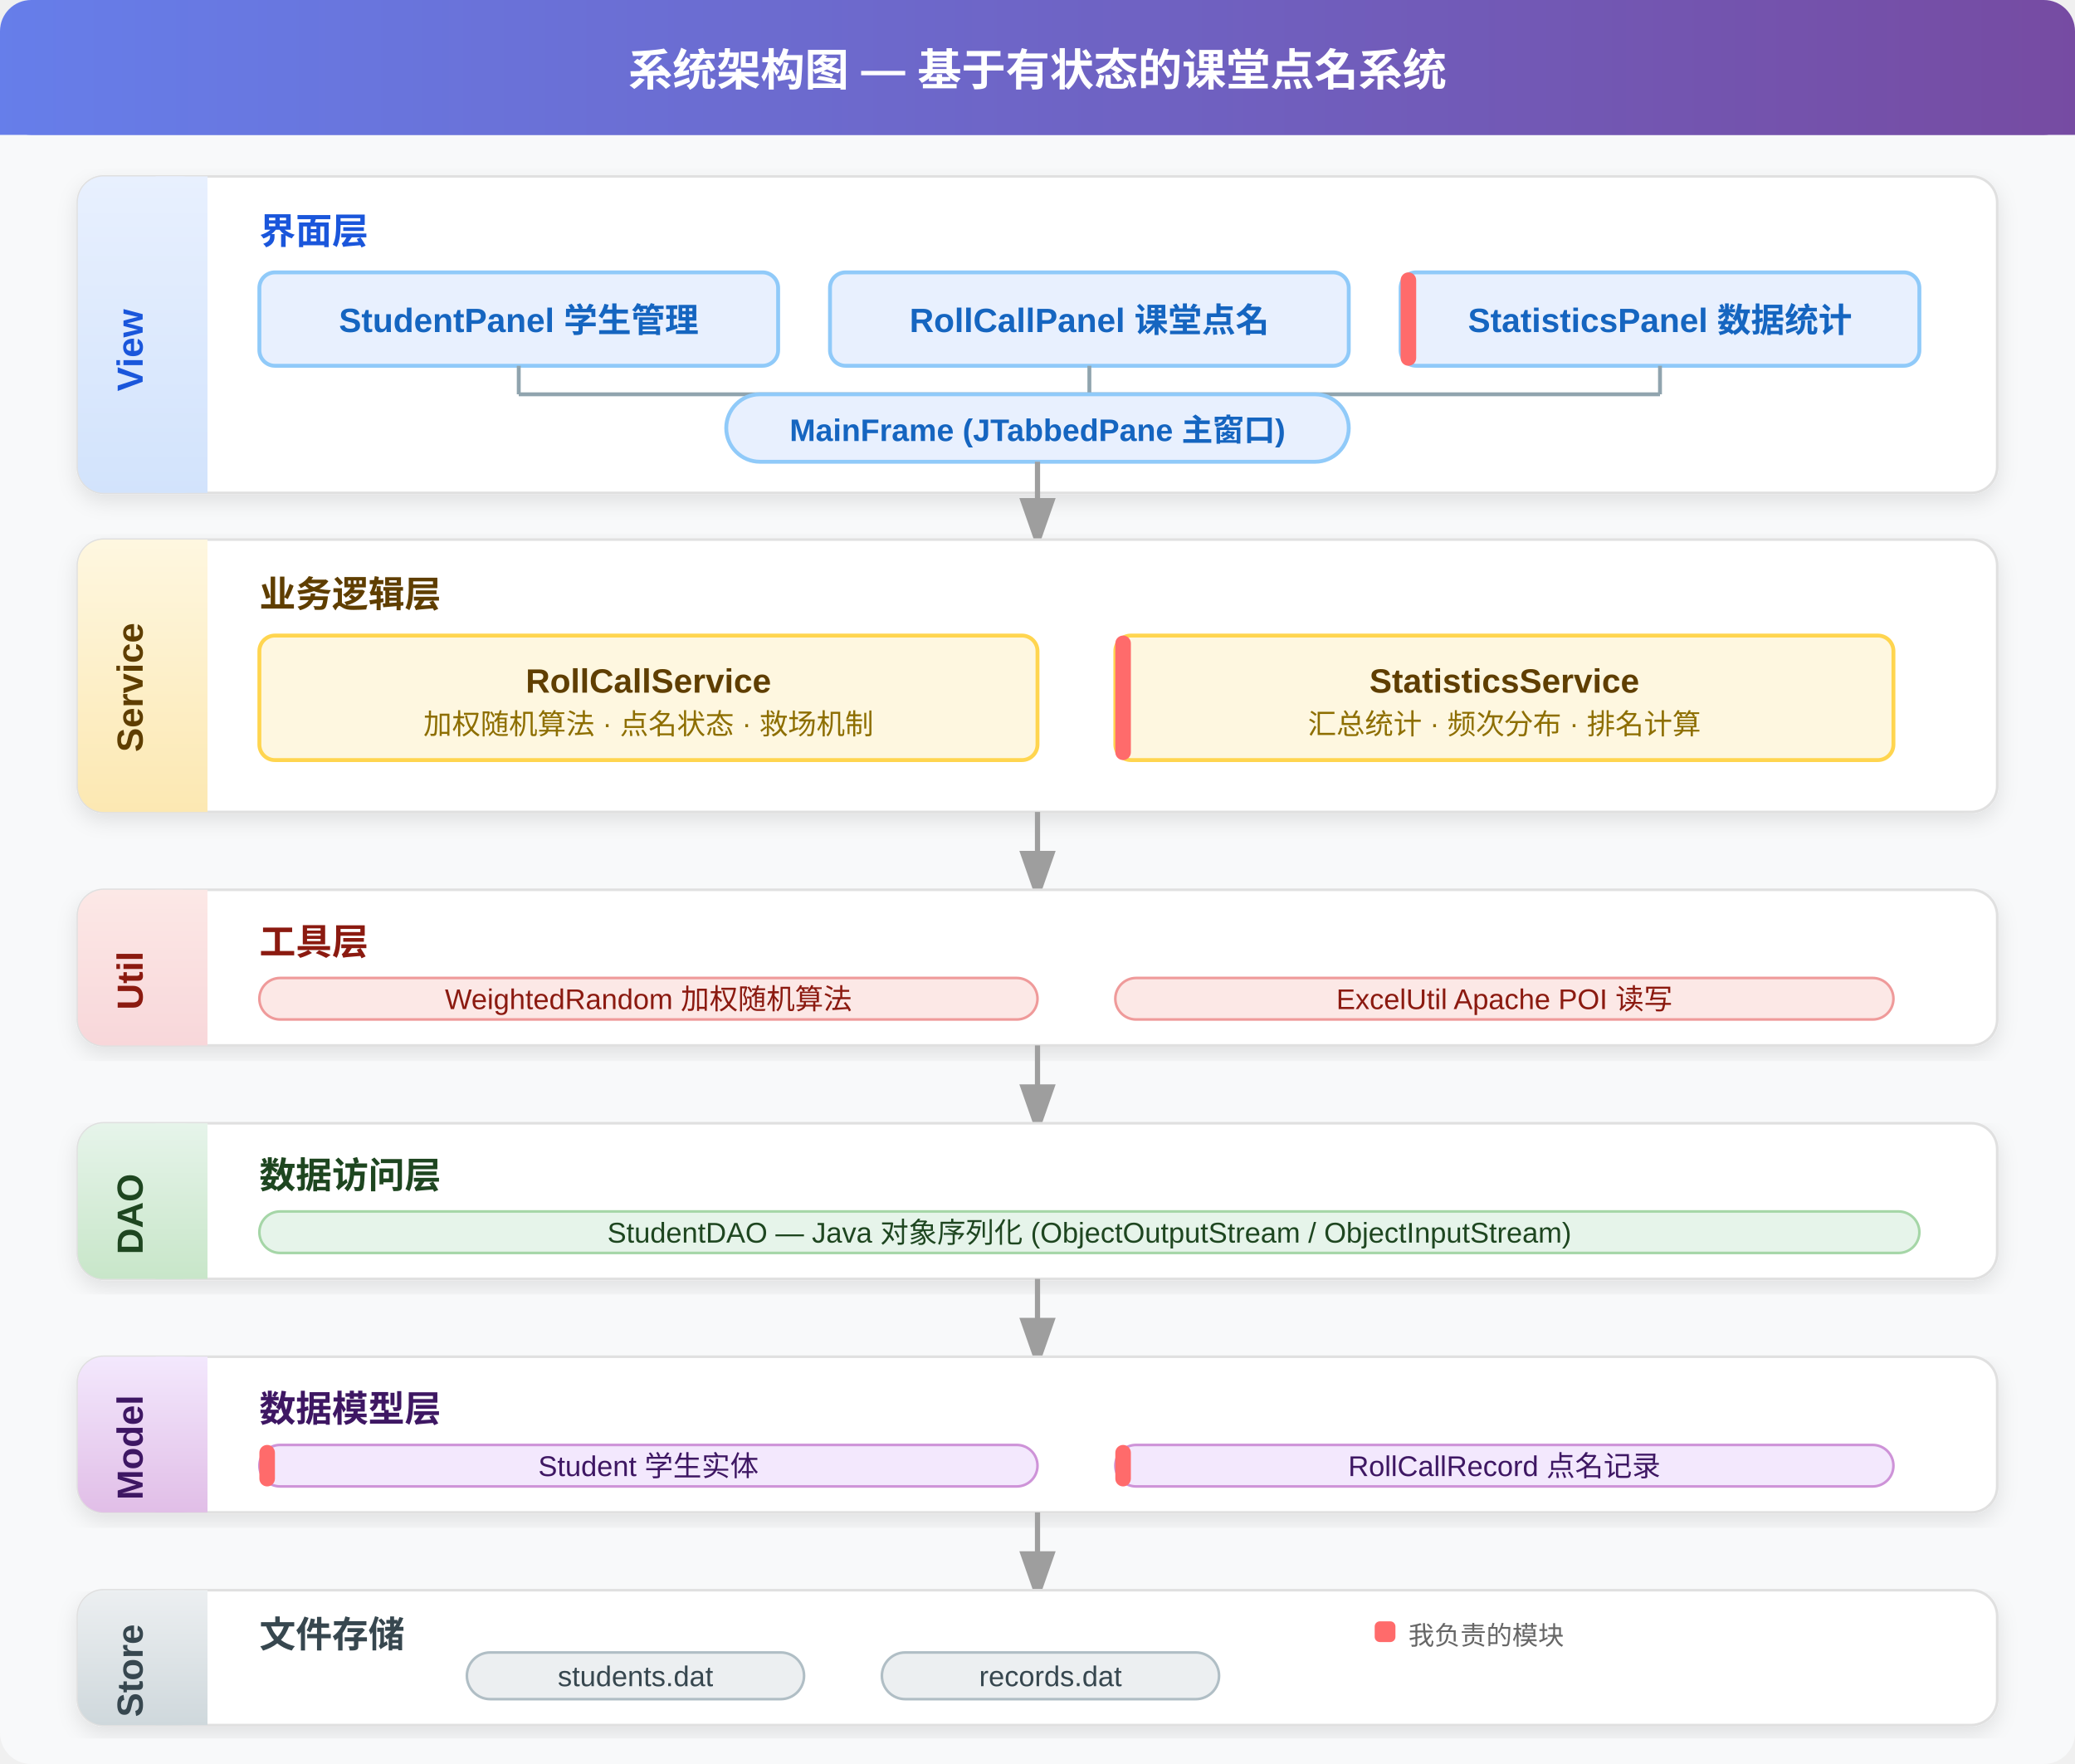
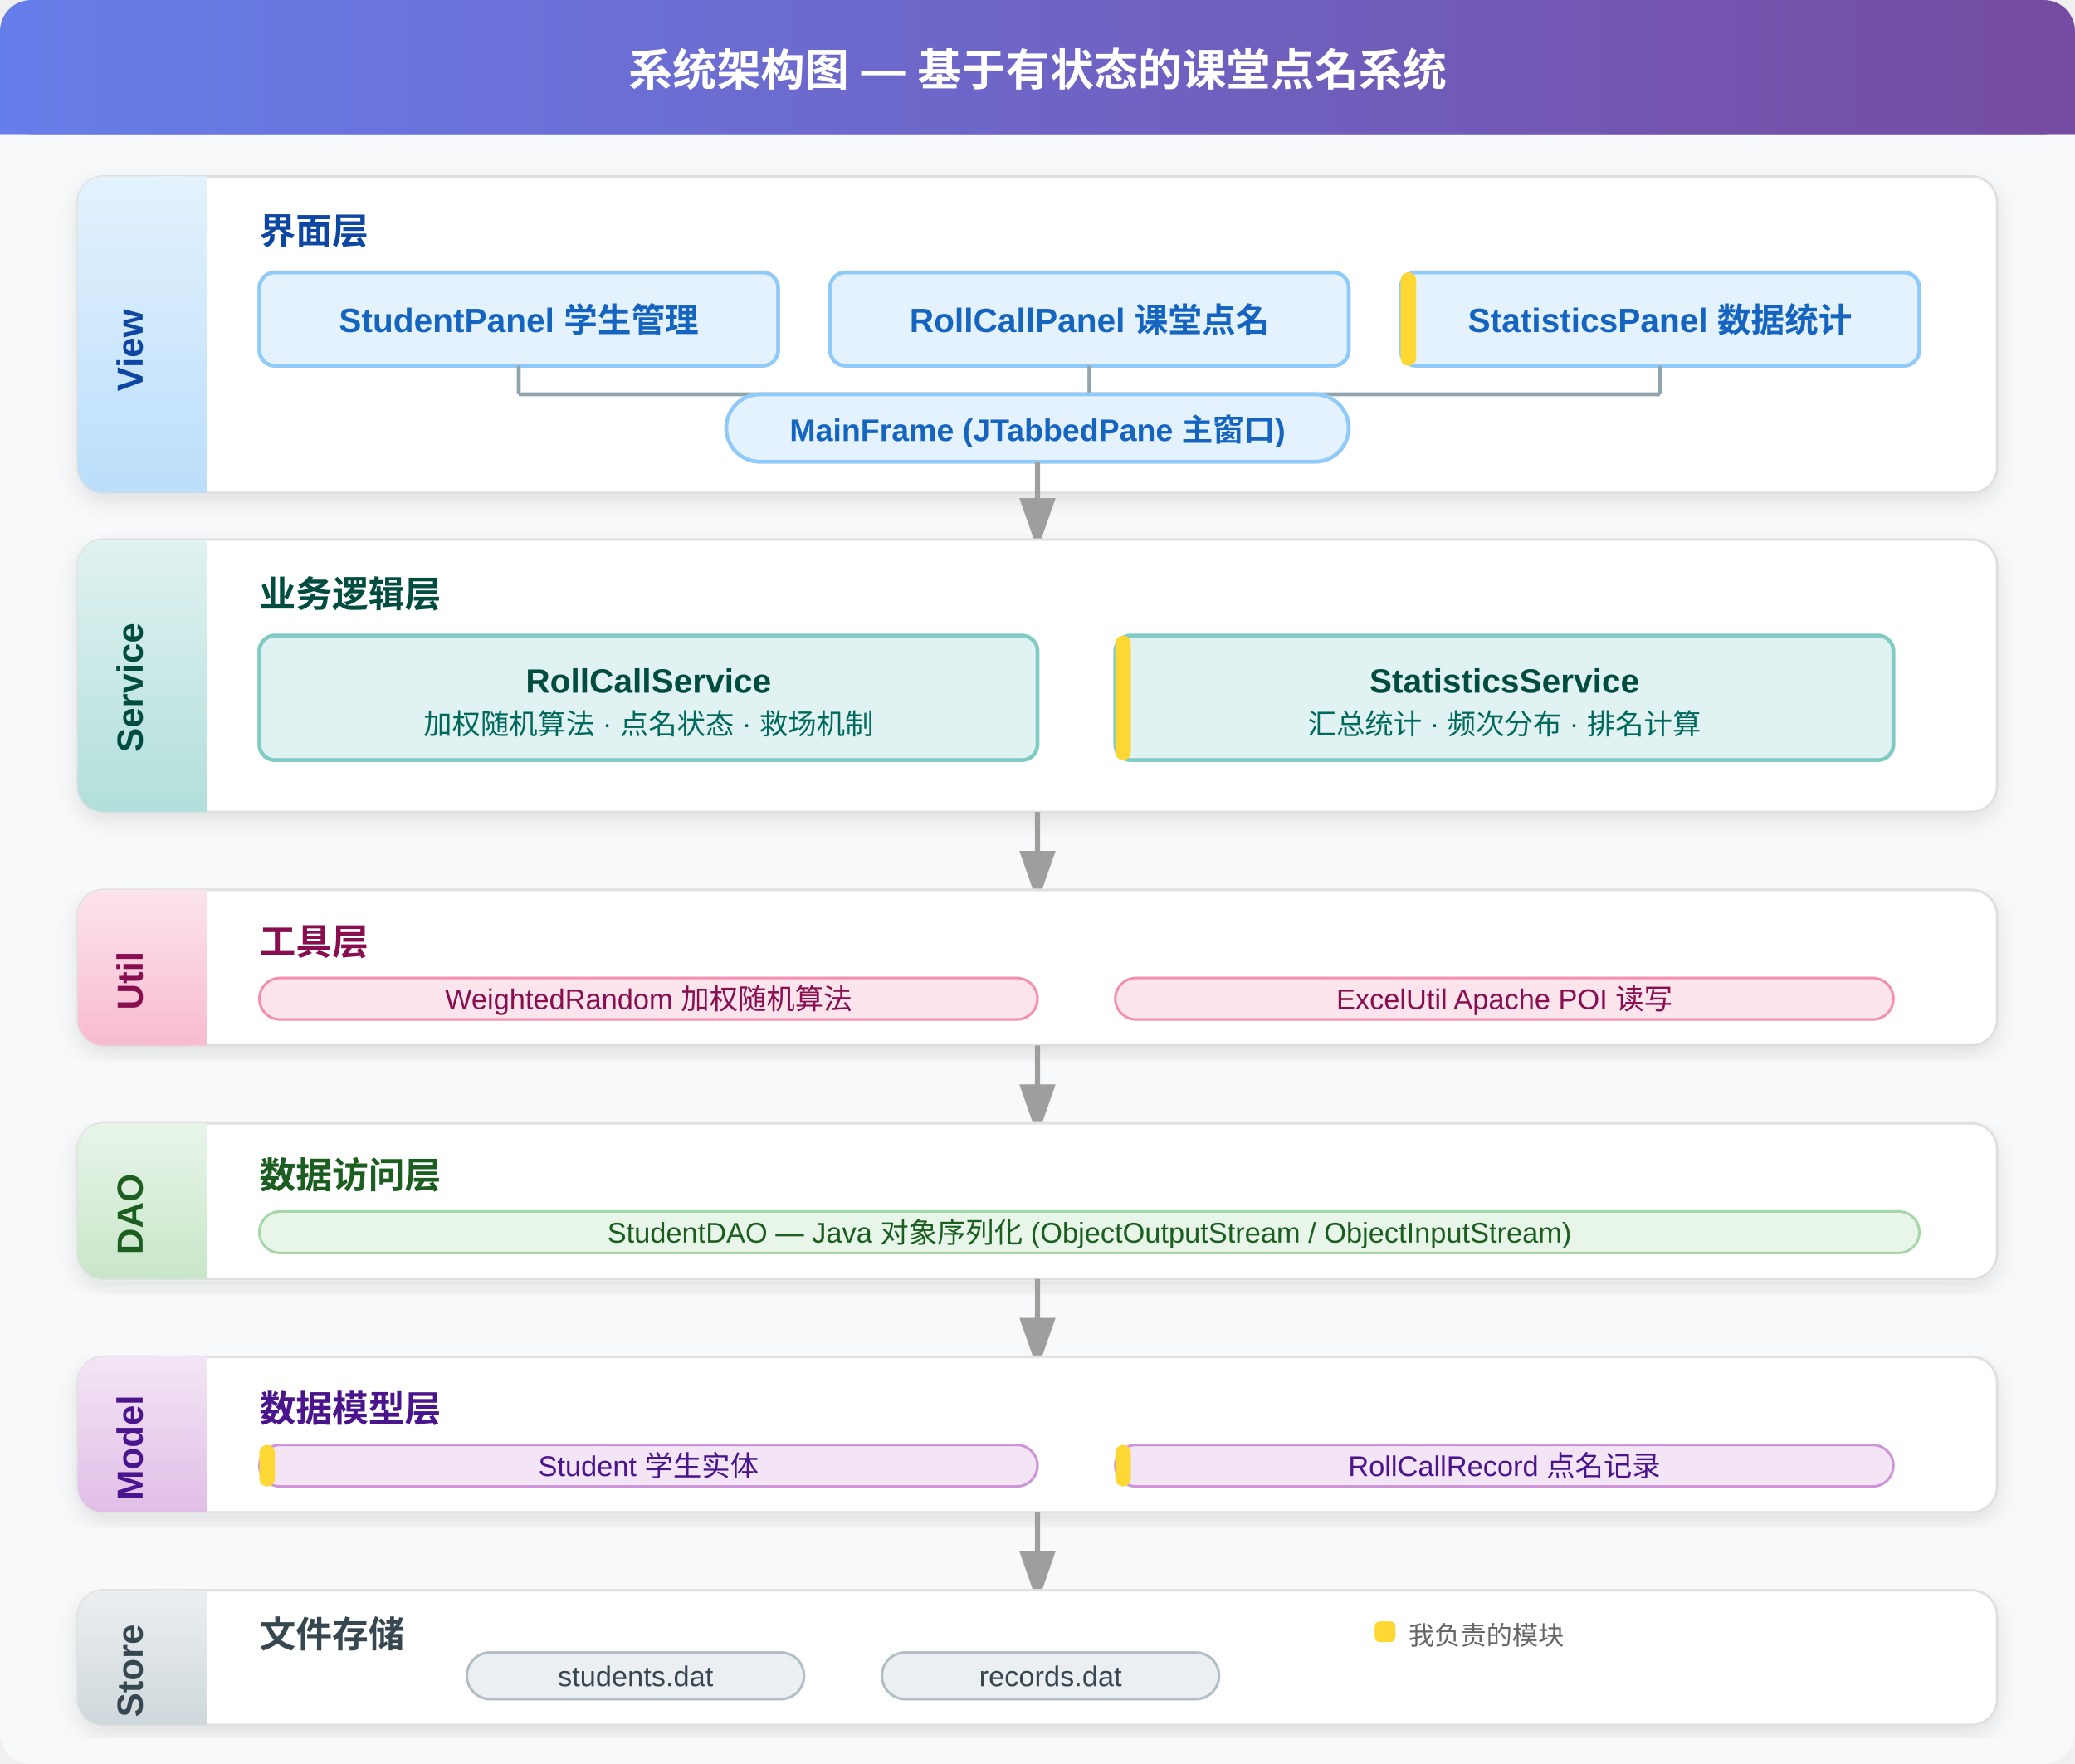
<svg xmlns="http://www.w3.org/2000/svg" viewBox="0 0 800 680" font-family="'Microsoft YaHei', 'PingFang SC', Arial, sans-serif">
  <defs>
    <linearGradient id="headerGrad" x1="0%" y1="0%" x2="100%" y2="0%">
      <stop offset="0%" style="stop-color:#667eea" />
      <stop offset="100%" style="stop-color:#764ba2" />
    </linearGradient>
    <linearGradient id="viewGrad" x1="0%" y1="0%" x2="0%" y2="100%">
-       <stop offset="0%" style="stop-color:#e8f0fe" />
-       <stop offset="100%" style="stop-color:#d2e3fc" />
+       <stop offset="0%" style="stop-color:#e3f2fd" />
+       <stop offset="100%" style="stop-color:#bbdefb" />
    </linearGradient>
    <linearGradient id="serviceGrad" x1="0%" y1="0%" x2="0%" y2="100%">
-       <stop offset="0%" style="stop-color:#fef7e0" />
-       <stop offset="100%" style="stop-color:#fce8b2" />
+       <stop offset="0%" style="stop-color:#e0f2f1" />
+       <stop offset="100%" style="stop-color:#b2dfdb" />
    </linearGradient>
    <linearGradient id="utilGrad" x1="0%" y1="0%" x2="0%" y2="100%">
-       <stop offset="0%" style="stop-color:#fce8e6" />
-       <stop offset="100%" style="stop-color:#f8d7da" />
+       <stop offset="0%" style="stop-color:#fce4ec" />
+       <stop offset="100%" style="stop-color:#f8bbd0" />
    </linearGradient>
    <linearGradient id="daoGrad" x1="0%" y1="0%" x2="0%" y2="100%">
-       <stop offset="0%" style="stop-color:#e6f4ea" />
+       <stop offset="0%" style="stop-color:#e8f5e9" />
      <stop offset="100%" style="stop-color:#c8e6c9" />
    </linearGradient>
    <linearGradient id="modelGrad" x1="0%" y1="0%" x2="0%" y2="100%">
-       <stop offset="0%" style="stop-color:#f3e8fd" />
+       <stop offset="0%" style="stop-color:#f3e5f5" />
      <stop offset="100%" style="stop-color:#e1bee7" />
    </linearGradient>
    <linearGradient id="storeGrad" x1="0%" y1="0%" x2="0%" y2="100%">
      <stop offset="0%" style="stop-color:#eceff1" />
      <stop offset="100%" style="stop-color:#cfd8dc" />
    </linearGradient>
    <linearGradient id="myBadge" x1="0%" y1="0%" x2="100%" y2="0%">
-       <stop offset="0%" style="stop-color:#ff6b6b" />
-       <stop offset="100%" style="stop-color:#ee5a24" />
+       <stop offset="0%" style="stop-color:#f9a825" />
+       <stop offset="100%" style="stop-color:#f57f17" />
    </linearGradient>
-     <filter id="shadow" x="-5%" y="-5%" width="110%" height="115%">
-       <feDropShadow dx="0" dy="2" stdDeviation="3" flood-opacity="0.15" />
-     </filter>
    <filter id="shadowLayer" x="-2%" y="-5%" width="104%" height="115%">
      <feDropShadow dx="0" dy="3" stdDeviation="4" flood-opacity="0.1" />
    </filter>
    <marker id="arrowDown" markerWidth="10" markerHeight="7" refX="5" refY="3.5" orient="auto">
      <polygon points="0 0, 10 3.5, 0 7" fill="#9e9e9e" />
-     </marker>
-     <marker id="arrowRight" markerWidth="10" markerHeight="7" refX="10" refY="3.5" orient="auto">
-       <polygon points="0 0, 10 3.5, 0 7" fill="#90a4ae" />
    </marker>
  </defs>
  <rect width="800" height="680" fill="#f8f9fa" rx="12" />
  <rect x="0" y="0" width="800" height="52" fill="url(#headerGrad)" rx="12" />
  <rect x="0" y="30" width="800" height="22" fill="url(#headerGrad)" />
  <text x="400" y="33" text-anchor="middle" fill="#fff" font-size="17" font-weight="bold">系统架构图 — 基于有状态的课堂点名系统</text>
  <rect x="30" y="68" width="740" height="122" rx="10" fill="#fff" filter="url(#shadowLayer)" stroke="#e0e0e0" stroke-width="1" />
  <rect x="30" y="68" width="50" height="122" fill="url(#viewGrad)" rx="10" />
  <rect x="60" y="68" width="20" height="122" fill="url(#viewGrad)" />
-   <text x="55" y="135" text-anchor="middle" fill="#1a56db" font-size="14" font-weight="bold" transform="rotate(-90,55,135)">View</text>
-   <text x="100" y="94" fill="#1a56db" font-size="14" font-weight="bold">界面层</text>
-   <rect x="100" y="105" width="200" height="36" rx="6" fill="#e8f0fe" stroke="#90caf9" stroke-width="1.5" />
+   <text x="55" y="135" text-anchor="middle" fill="#0d47a1" font-size="14" font-weight="bold" transform="rotate(-90,55,135)">View</text>
+   <text x="100" y="94" fill="#0d47a1" font-size="14" font-weight="bold">界面层</text>
+   <rect x="100" y="105" width="200" height="36" rx="6" fill="#e3f2fd" stroke="#90caf9" stroke-width="1.5" />
  <text x="200" y="128" text-anchor="middle" fill="#1565c0" font-size="13" font-weight="bold">StudentPanel 学生管理</text>
-   <rect x="320" y="105" width="200" height="36" rx="6" fill="#e8f0fe" stroke="#90caf9" stroke-width="1.5" />
+   <rect x="320" y="105" width="200" height="36" rx="6" fill="#e3f2fd" stroke="#90caf9" stroke-width="1.5" />
  <text x="420" y="128" text-anchor="middle" fill="#1565c0" font-size="13" font-weight="bold">RollCallPanel 课堂点名</text>
-   <rect x="540" y="105" width="200" height="36" rx="6" fill="#e8f0fe" stroke="#90caf9" stroke-width="1.5" />
-   <rect x="540" y="105" width="6" height="36" rx="3" fill="#ff6b6b" />
+   <rect x="540" y="105" width="200" height="36" rx="6" fill="#e3f2fd" stroke="#90caf9" stroke-width="1.5" />
+   <rect x="540" y="105" width="6" height="36" rx="3" fill="#fdd835" />
  <text x="640" y="128" text-anchor="middle" fill="#1565c0" font-size="13" font-weight="bold">StatisticsPanel 数据统计</text>
  <line x1="200" y1="141" x2="200" y2="152" stroke="#90a4ae" stroke-width="1.5" />
  <line x1="420" y1="141" x2="420" y2="152" stroke="#90a4ae" stroke-width="1.5" />
  <line x1="640" y1="141" x2="640" y2="152" stroke="#90a4ae" stroke-width="1.5" />
  <line x1="200" y1="152" x2="640" y2="152" stroke="#90a4ae" stroke-width="1.5" />
-   <rect x="280" y="152" width="240" height="26" rx="13" fill="#e8f0fe" stroke="#90caf9" stroke-width="1.5" />
+   <rect x="280" y="152" width="240" height="26" rx="13" fill="#e3f2fd" stroke="#90caf9" stroke-width="1.5" />
  <text x="400" y="170" text-anchor="middle" fill="#1565c0" font-size="12" font-weight="bold">MainFrame (JTabbedPane 主窗口)</text>
  <line x1="400" y1="178" x2="400" y2="202" stroke="#9e9e9e" stroke-width="2" marker-end="url(#arrowDown)" />
  <rect x="30" y="208" width="740" height="105" rx="10" fill="#fff" filter="url(#shadowLayer)" stroke="#e0e0e0" stroke-width="1" />
  <rect x="30" y="208" width="50" height="105" fill="url(#serviceGrad)" rx="10" />
  <rect x="60" y="208" width="20" height="105" fill="url(#serviceGrad)" />
-   <text x="55" y="265" text-anchor="middle" fill="#5f3e00" font-size="14" font-weight="bold" transform="rotate(-90,55,265)">Service</text>
-   <text x="100" y="234" fill="#5f3e00" font-size="14" font-weight="bold">业务逻辑层</text>
-   <rect x="100" y="245" width="300" height="48" rx="6" fill="#fef7e0" stroke="#ffd54f" stroke-width="1.5" />
-   <text x="250" y="267" text-anchor="middle" fill="#5f3e00" font-size="13" font-weight="bold">RollCallService</text>
-   <text x="250" y="283" text-anchor="middle" fill="#8d6e00" font-size="11">加权随机算法 · 点名状态 · 救场机制</text>
-   <rect x="430" y="245" width="300" height="48" rx="6" fill="#fef7e0" stroke="#ffd54f" stroke-width="1.5" />
-   <rect x="430" y="245" width="6" height="48" rx="3" fill="#ff6b6b" />
-   <text x="580" y="267" text-anchor="middle" fill="#5f3e00" font-size="13" font-weight="bold">StatisticsService</text>
-   <text x="580" y="283" text-anchor="middle" fill="#8d6e00" font-size="11">汇总统计 · 频次分布 · 排名计算</text>
+   <text x="55" y="265" text-anchor="middle" fill="#004d40" font-size="14" font-weight="bold" transform="rotate(-90,55,265)">Service</text>
+   <text x="100" y="234" fill="#004d40" font-size="14" font-weight="bold">业务逻辑层</text>
+   <rect x="100" y="245" width="300" height="48" rx="6" fill="#e0f2f1" stroke="#80cbc4" stroke-width="1.5" />
+   <text x="250" y="267" text-anchor="middle" fill="#004d40" font-size="13" font-weight="bold">RollCallService</text>
+   <text x="250" y="283" text-anchor="middle" fill="#00695c" font-size="11">加权随机算法 · 点名状态 · 救场机制</text>
+   <rect x="430" y="245" width="300" height="48" rx="6" fill="#e0f2f1" stroke="#80cbc4" stroke-width="1.5" />
+   <rect x="430" y="245" width="6" height="48" rx="3" fill="#fdd835" />
+   <text x="580" y="267" text-anchor="middle" fill="#004d40" font-size="13" font-weight="bold">StatisticsService</text>
+   <text x="580" y="283" text-anchor="middle" fill="#00695c" font-size="11">汇总统计 · 频次分布 · 排名计算</text>
  <line x1="400" y1="313" x2="400" y2="338" stroke="#9e9e9e" stroke-width="2" marker-end="url(#arrowDown)" />
  <rect x="30" y="343" width="740" height="60" rx="10" fill="#fff" filter="url(#shadowLayer)" stroke="#e0e0e0" stroke-width="1" />
  <rect x="30" y="343" width="50" height="60" fill="url(#utilGrad)" rx="10" />
  <rect x="60" y="343" width="20" height="60" fill="url(#utilGrad)" />
-   <text x="55" y="378" text-anchor="middle" fill="#8b1a10" font-size="14" font-weight="bold" transform="rotate(-90,55,378)">Util</text>
-   <text x="100" y="368" fill="#8b1a10" font-size="14" font-weight="bold">工具层</text>
-   <rect x="100" y="377" width="300" height="16" rx="8" fill="#fce8e6" stroke="#ef9a9a" stroke-width="1" />
-   <text x="250" y="389" text-anchor="middle" fill="#8b1a10" font-size="11">WeightedRandom 加权随机算法</text>
-   <rect x="430" y="377" width="300" height="16" rx="8" fill="#fce8e6" stroke="#ef9a9a" stroke-width="1" />
-   <text x="580" y="389" text-anchor="middle" fill="#8b1a10" font-size="11">ExcelUtil Apache POI 读写</text>
+   <text x="55" y="378" text-anchor="middle" fill="#880e4f" font-size="14" font-weight="bold" transform="rotate(-90,55,378)">Util</text>
+   <text x="100" y="368" fill="#880e4f" font-size="14" font-weight="bold">工具层</text>
+   <rect x="100" y="377" width="300" height="16" rx="8" fill="#fce4ec" stroke="#f48fb1" stroke-width="1" />
+   <text x="250" y="389" text-anchor="middle" fill="#880e4f" font-size="11">WeightedRandom 加权随机算法</text>
+   <rect x="430" y="377" width="300" height="16" rx="8" fill="#fce4ec" stroke="#f48fb1" stroke-width="1" />
+   <text x="580" y="389" text-anchor="middle" fill="#880e4f" font-size="11">ExcelUtil Apache POI 读写</text>
  <line x1="400" y1="403" x2="400" y2="428" stroke="#9e9e9e" stroke-width="2" marker-end="url(#arrowDown)" />
  <rect x="30" y="433" width="740" height="60" rx="10" fill="#fff" filter="url(#shadowLayer)" stroke="#e0e0e0" stroke-width="1" />
  <rect x="30" y="433" width="50" height="60" fill="url(#daoGrad)" rx="10" />
  <rect x="60" y="433" width="20" height="60" fill="url(#daoGrad)" />
-   <text x="55" y="468" text-anchor="middle" fill="#1e4620" font-size="14" font-weight="bold" transform="rotate(-90,55,468)">DAO</text>
-   <text x="100" y="458" fill="#1e4620" font-size="14" font-weight="bold">数据访问层</text>
-   <rect x="100" y="467" width="640" height="16" rx="8" fill="#e6f4ea" stroke="#a5d6a7" stroke-width="1" />
-   <text x="420" y="479" text-anchor="middle" fill="#1e4620" font-size="11">StudentDAO — Java 对象序列化 (ObjectOutputStream / ObjectInputStream)</text>
+   <text x="55" y="468" text-anchor="middle" fill="#1b5e20" font-size="14" font-weight="bold" transform="rotate(-90,55,468)">DAO</text>
+   <text x="100" y="458" fill="#1b5e20" font-size="14" font-weight="bold">数据访问层</text>
+   <rect x="100" y="467" width="640" height="16" rx="8" fill="#e8f5e9" stroke="#a5d6a7" stroke-width="1" />
+   <text x="420" y="479" text-anchor="middle" fill="#1b5e20" font-size="11">StudentDAO — Java 对象序列化 (ObjectOutputStream / ObjectInputStream)</text>
  <line x1="400" y1="493" x2="400" y2="518" stroke="#9e9e9e" stroke-width="2" marker-end="url(#arrowDown)" />
  <rect x="30" y="523" width="740" height="60" rx="10" fill="#fff" filter="url(#shadowLayer)" stroke="#e0e0e0" stroke-width="1" />
  <rect x="30" y="523" width="50" height="60" fill="url(#modelGrad)" rx="10" />
  <rect x="60" y="523" width="20" height="60" fill="url(#modelGrad)" />
-   <text x="55" y="558" text-anchor="middle" fill="#3e1763" font-size="14" font-weight="bold" transform="rotate(-90,55,558)">Model</text>
-   <text x="100" y="548" fill="#3e1763" font-size="14" font-weight="bold">数据模型层</text>
-   <rect x="100" y="557" width="300" height="16" rx="8" fill="#f3e8fd" stroke="#ce93d8" stroke-width="1" />
-   <rect x="100" y="557" width="6" height="16" rx="3" fill="#ff6b6b" />
-   <text x="250" y="569" text-anchor="middle" fill="#3e1763" font-size="11">Student 学生实体</text>
-   <rect x="430" y="557" width="300" height="16" rx="8" fill="#f3e8fd" stroke="#ce93d8" stroke-width="1" />
-   <rect x="430" y="557" width="6" height="16" rx="3" fill="#ff6b6b" />
-   <text x="580" y="569" text-anchor="middle" fill="#3e1763" font-size="11">RollCallRecord 点名记录</text>
+   <text x="55" y="558" text-anchor="middle" fill="#4a148c" font-size="14" font-weight="bold" transform="rotate(-90,55,558)">Model</text>
+   <text x="100" y="548" fill="#4a148c" font-size="14" font-weight="bold">数据模型层</text>
+   <rect x="100" y="557" width="300" height="16" rx="8" fill="#f3e5f5" stroke="#ce93d8" stroke-width="1" />
+   <rect x="100" y="557" width="6" height="16" rx="3" fill="#fdd835" />
+   <text x="250" y="569" text-anchor="middle" fill="#4a148c" font-size="11">Student 学生实体</text>
+   <rect x="430" y="557" width="300" height="16" rx="8" fill="#f3e5f5" stroke="#ce93d8" stroke-width="1" />
+   <rect x="430" y="557" width="6" height="16" rx="3" fill="#fdd835" />
+   <text x="580" y="569" text-anchor="middle" fill="#4a148c" font-size="11">RollCallRecord 点名记录</text>
  <line x1="400" y1="583" x2="400" y2="608" stroke="#9e9e9e" stroke-width="2" marker-end="url(#arrowDown)" />
  <rect x="30" y="613" width="740" height="52" rx="10" fill="#fff" filter="url(#shadowLayer)" stroke="#e0e0e0" stroke-width="1" />
  <rect x="30" y="613" width="50" height="52" fill="url(#storeGrad)" rx="10" />
  <rect x="60" y="613" width="20" height="52" fill="url(#storeGrad)" />
  <text x="55" y="644" text-anchor="middle" fill="#37474f" font-size="14" font-weight="bold" transform="rotate(-90,55,644)">Store</text>
  <text x="100" y="635" fill="#37474f" font-size="14" font-weight="bold">文件存储</text>
  <rect x="180" y="637" width="130" height="18" rx="9" fill="#eceff1" stroke="#b0bec5" stroke-width="1" />
  <text x="245" y="650" text-anchor="middle" fill="#37474f" font-size="11">students.dat</text>
  <rect x="340" y="637" width="130" height="18" rx="9" fill="#eceff1" stroke="#b0bec5" stroke-width="1" />
  <text x="405" y="650" text-anchor="middle" fill="#37474f" font-size="11">records.dat</text>
-   <rect x="530" y="625" width="8" height="8" rx="2" fill="#ff6b6b" />
+   <rect x="530" y="625" width="8" height="8" rx="2" fill="#fdd835" />
  <text x="543" y="634" fill="#666" font-size="10">我负责的模块</text>
</svg>
